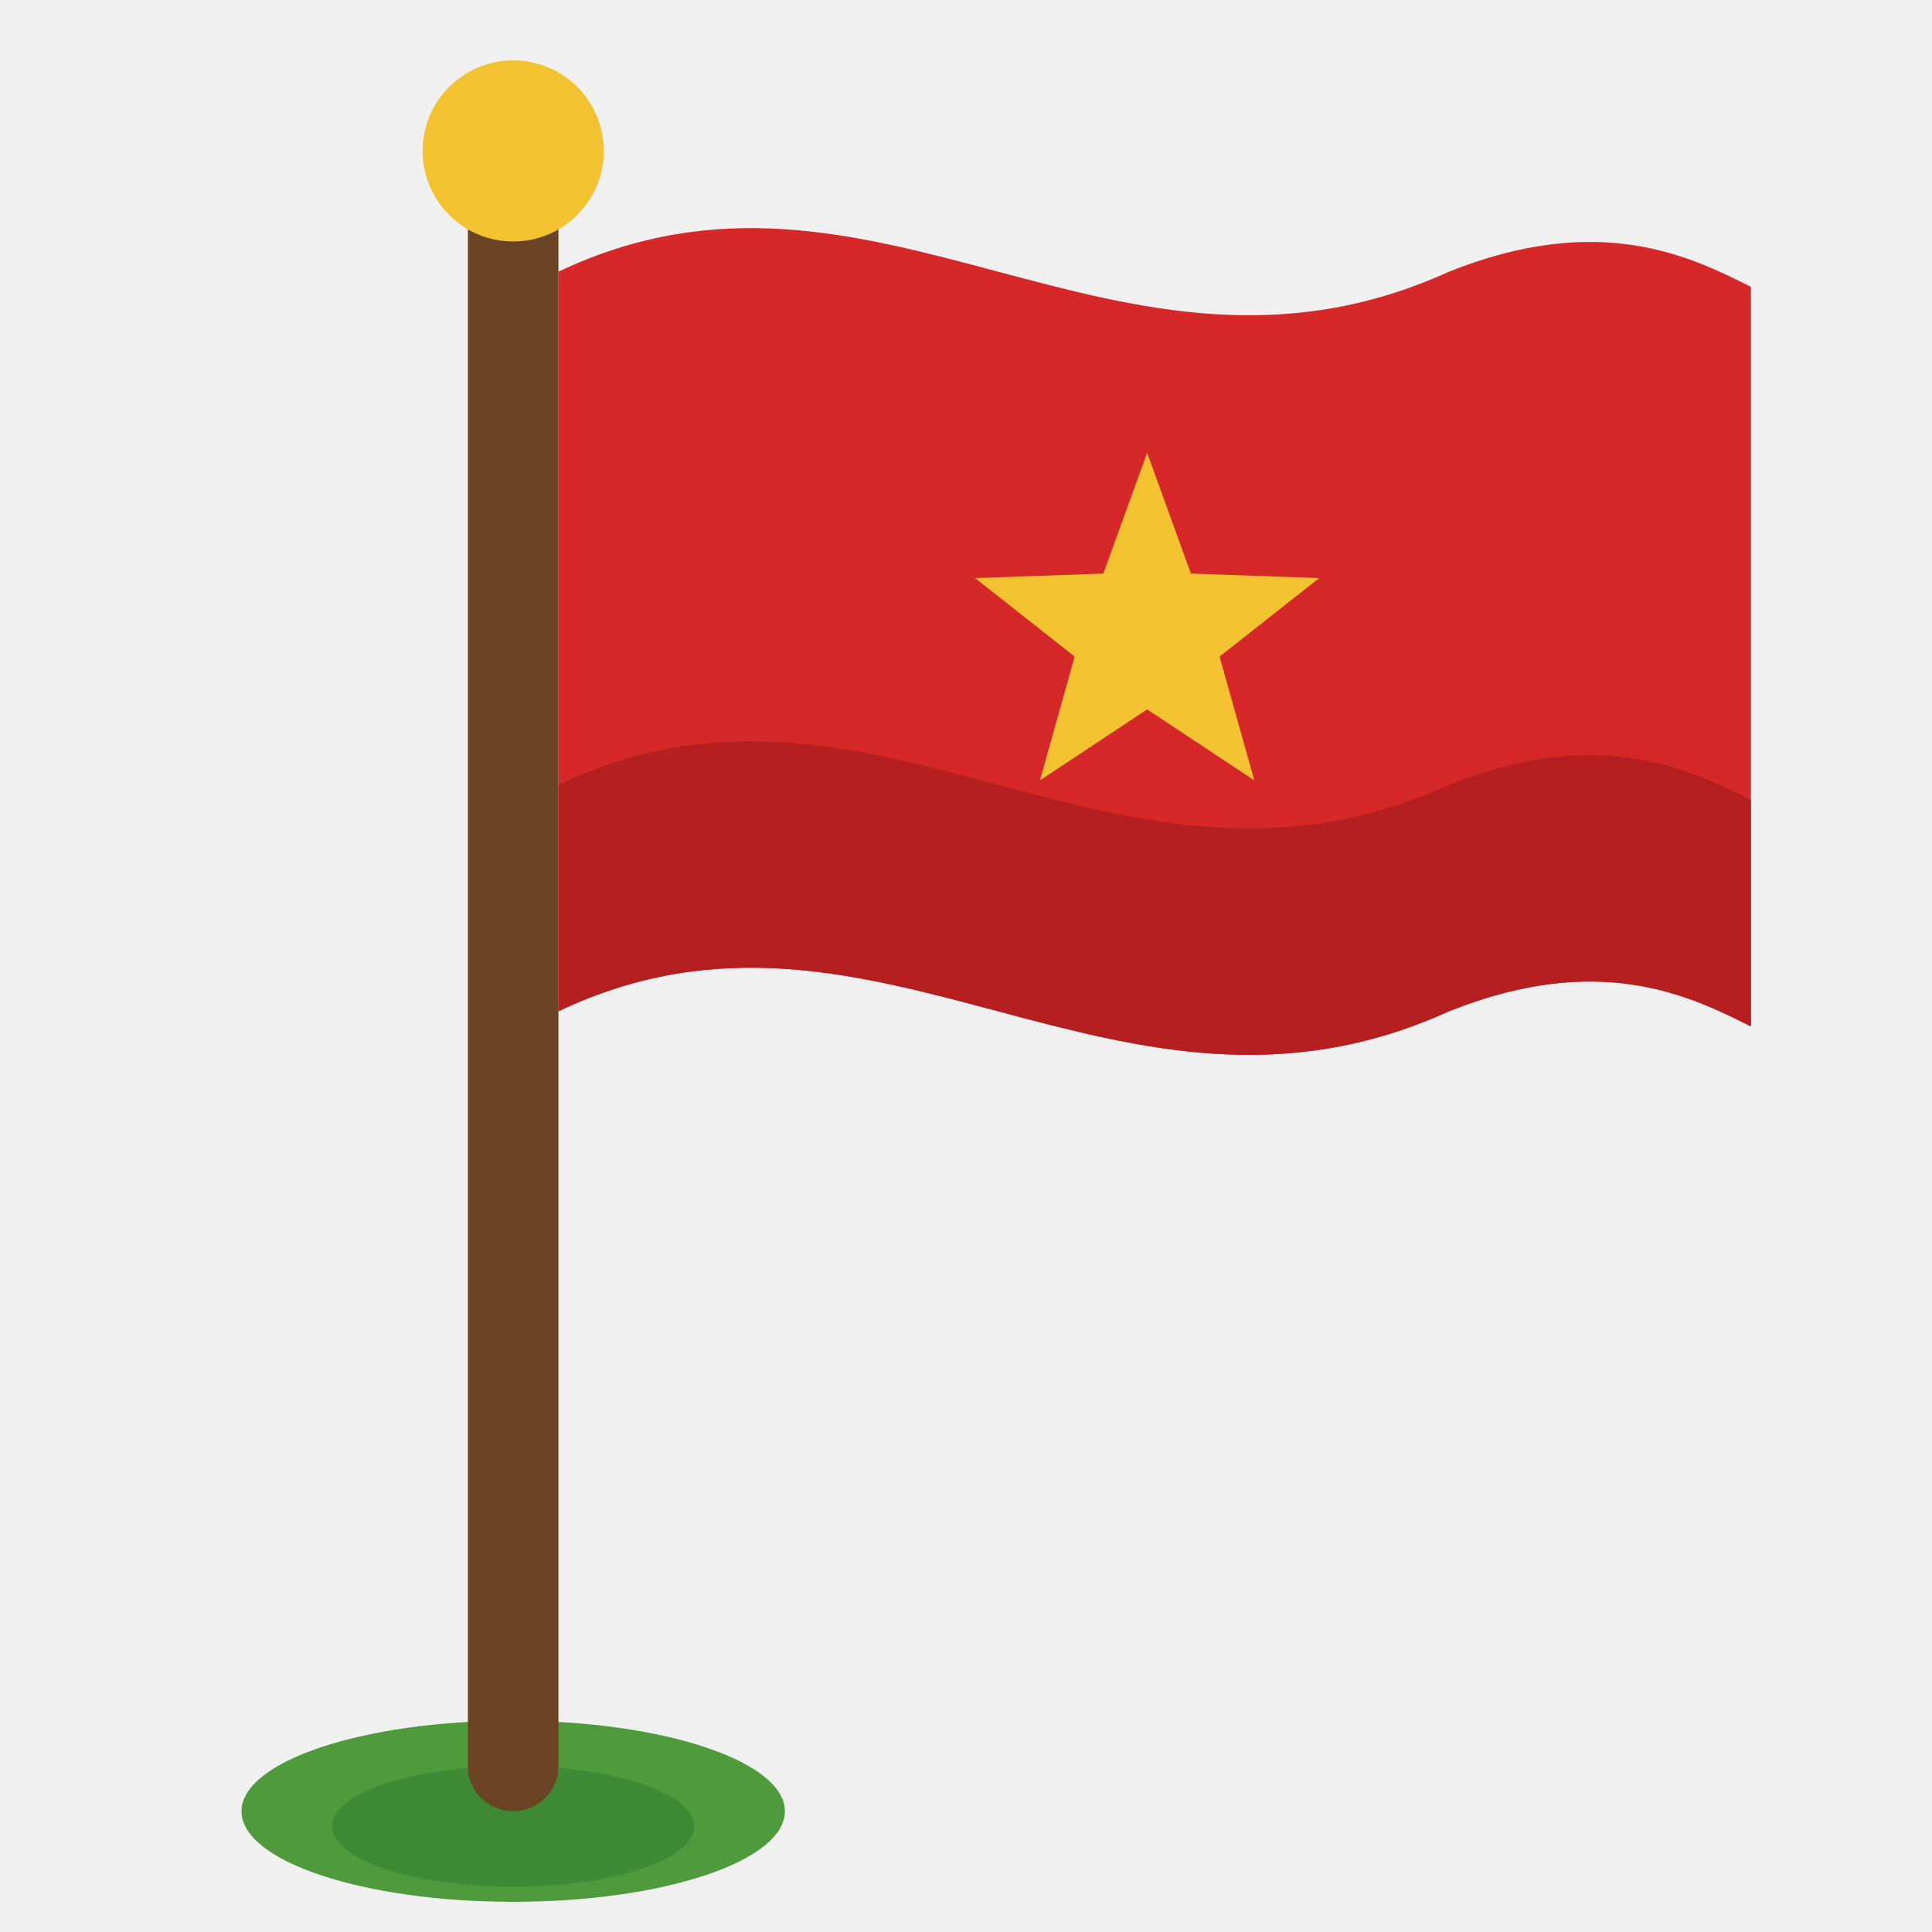
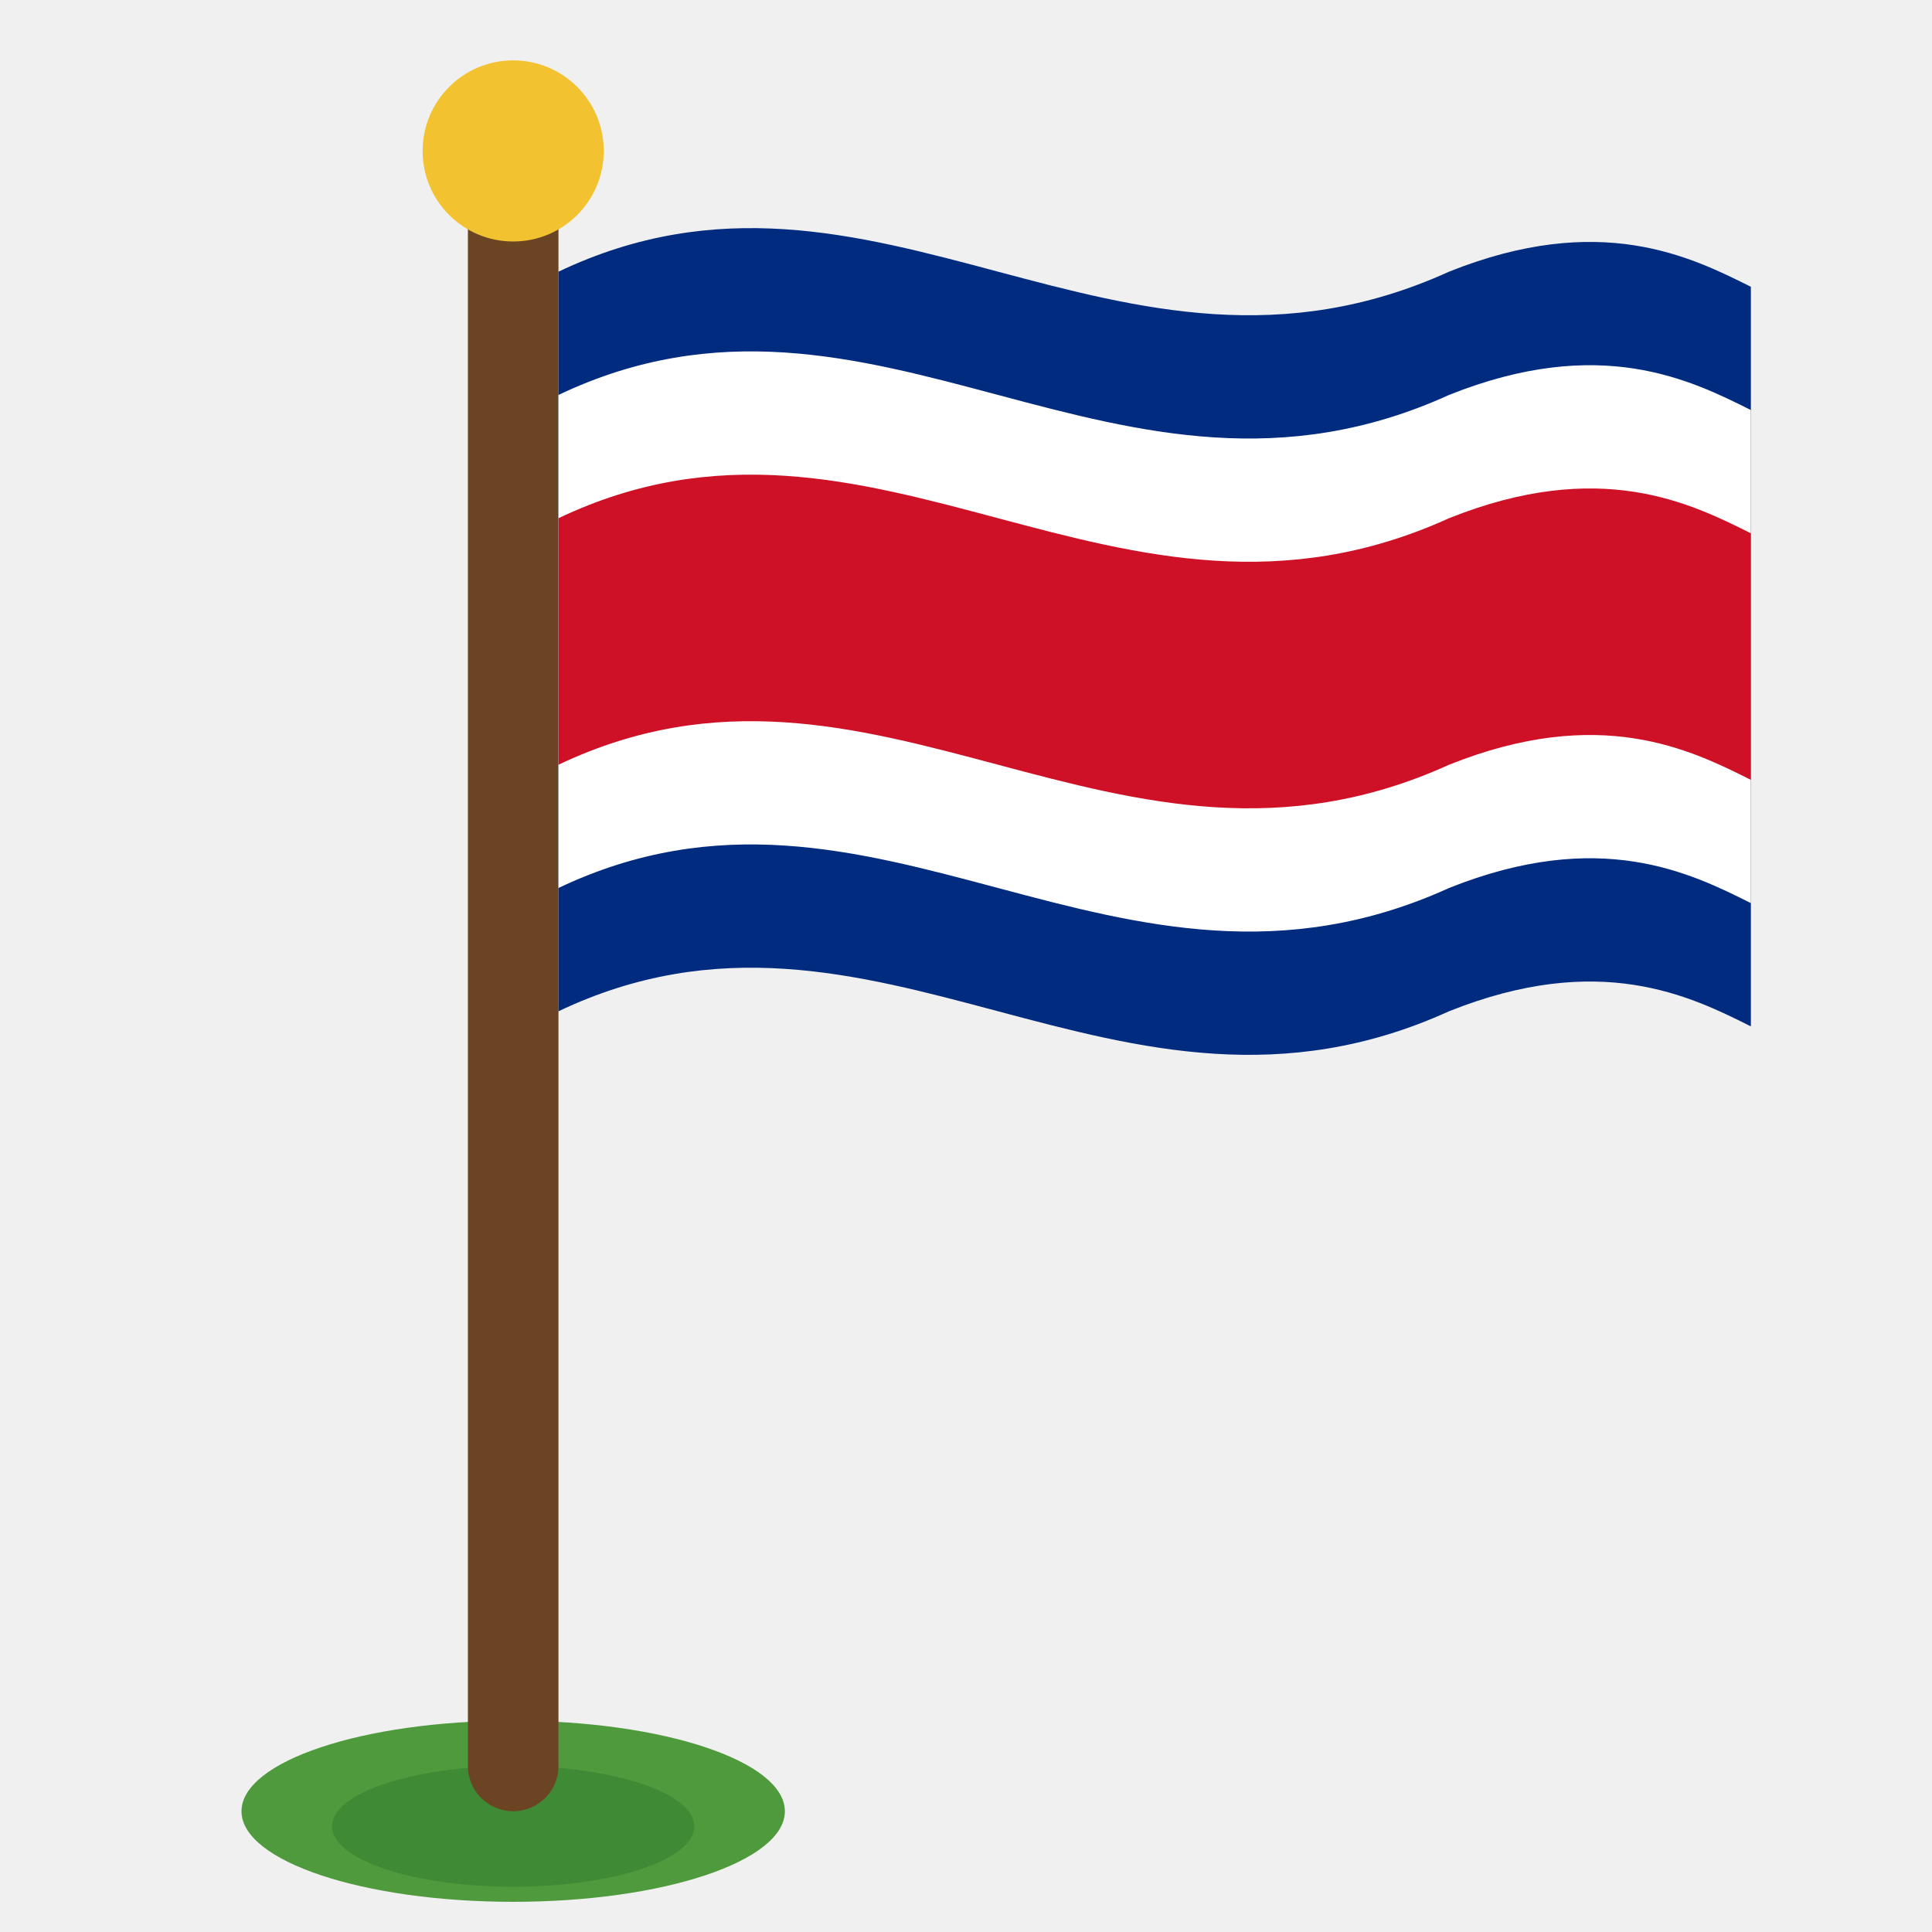
<svg xmlns="http://www.w3.org/2000/svg" width="128" height="128" viewBox="0 0 128 128">
  <ellipse cx="34" cy="120" rx="18" ry="6" fill="#4f9a3c" />
  <ellipse cx="34" cy="121" rx="12" ry="4" fill="#3f8a35" />
  <rect x="31" y="12" width="6" height="108" rx="3" fill="#6b4423" />
  <circle cx="34" cy="10" r="6" fill="#f2c230" />
-   <path d="M37,18 C58,8 74,28 96,18 C106,14 112,17 116,19 L116,68 C112,66 106,63 96,67 C74,77 58,57 37,67 Z" fill="#d62828" />
-   <path d="M37,52 C58,42 74,62 96,52 C106,48 112,51 116,53 L116,68 C112,66 106,63 96,67 C74,77 58,57 37,67 Z" fill="#b51f1f" />
-   <polygon points="76.0,30.0 78.9,38.0 87.4,38.3 80.8,43.5 83.1,51.7 76.0,47.0 68.9,51.7 71.2,43.5 64.6,38.3 73.1,38.0" fill="#f2c230" />
+   <path d="M37,18 C58,8 74,28 96,18 C106,14 112,17 116,19 L116,68 C112,66 106,63 96,67 C74,77 58,57 37,67 Z" fill="#002b7f" />
+   <path d="M37,26.167 C58,16.167 74,36.167 96,26.167 C106,22.167 112,25.167 116,27.167 L116,59.833 C112,57.833 106,54.833 96,58.833 C74,68.833 58,48.833 37,58.833 Z" fill="#ffffff" />
+   <path d="M37,34.333 C58,24.333 74,44.333 96,34.333 C106,30.333 112,33.333 116,35.333 L116,51.667 C112,49.667 106,46.667 96,50.667 C74,60.667 58,40.667 37,50.667 Z" fill="#ce1126" />
</svg>
